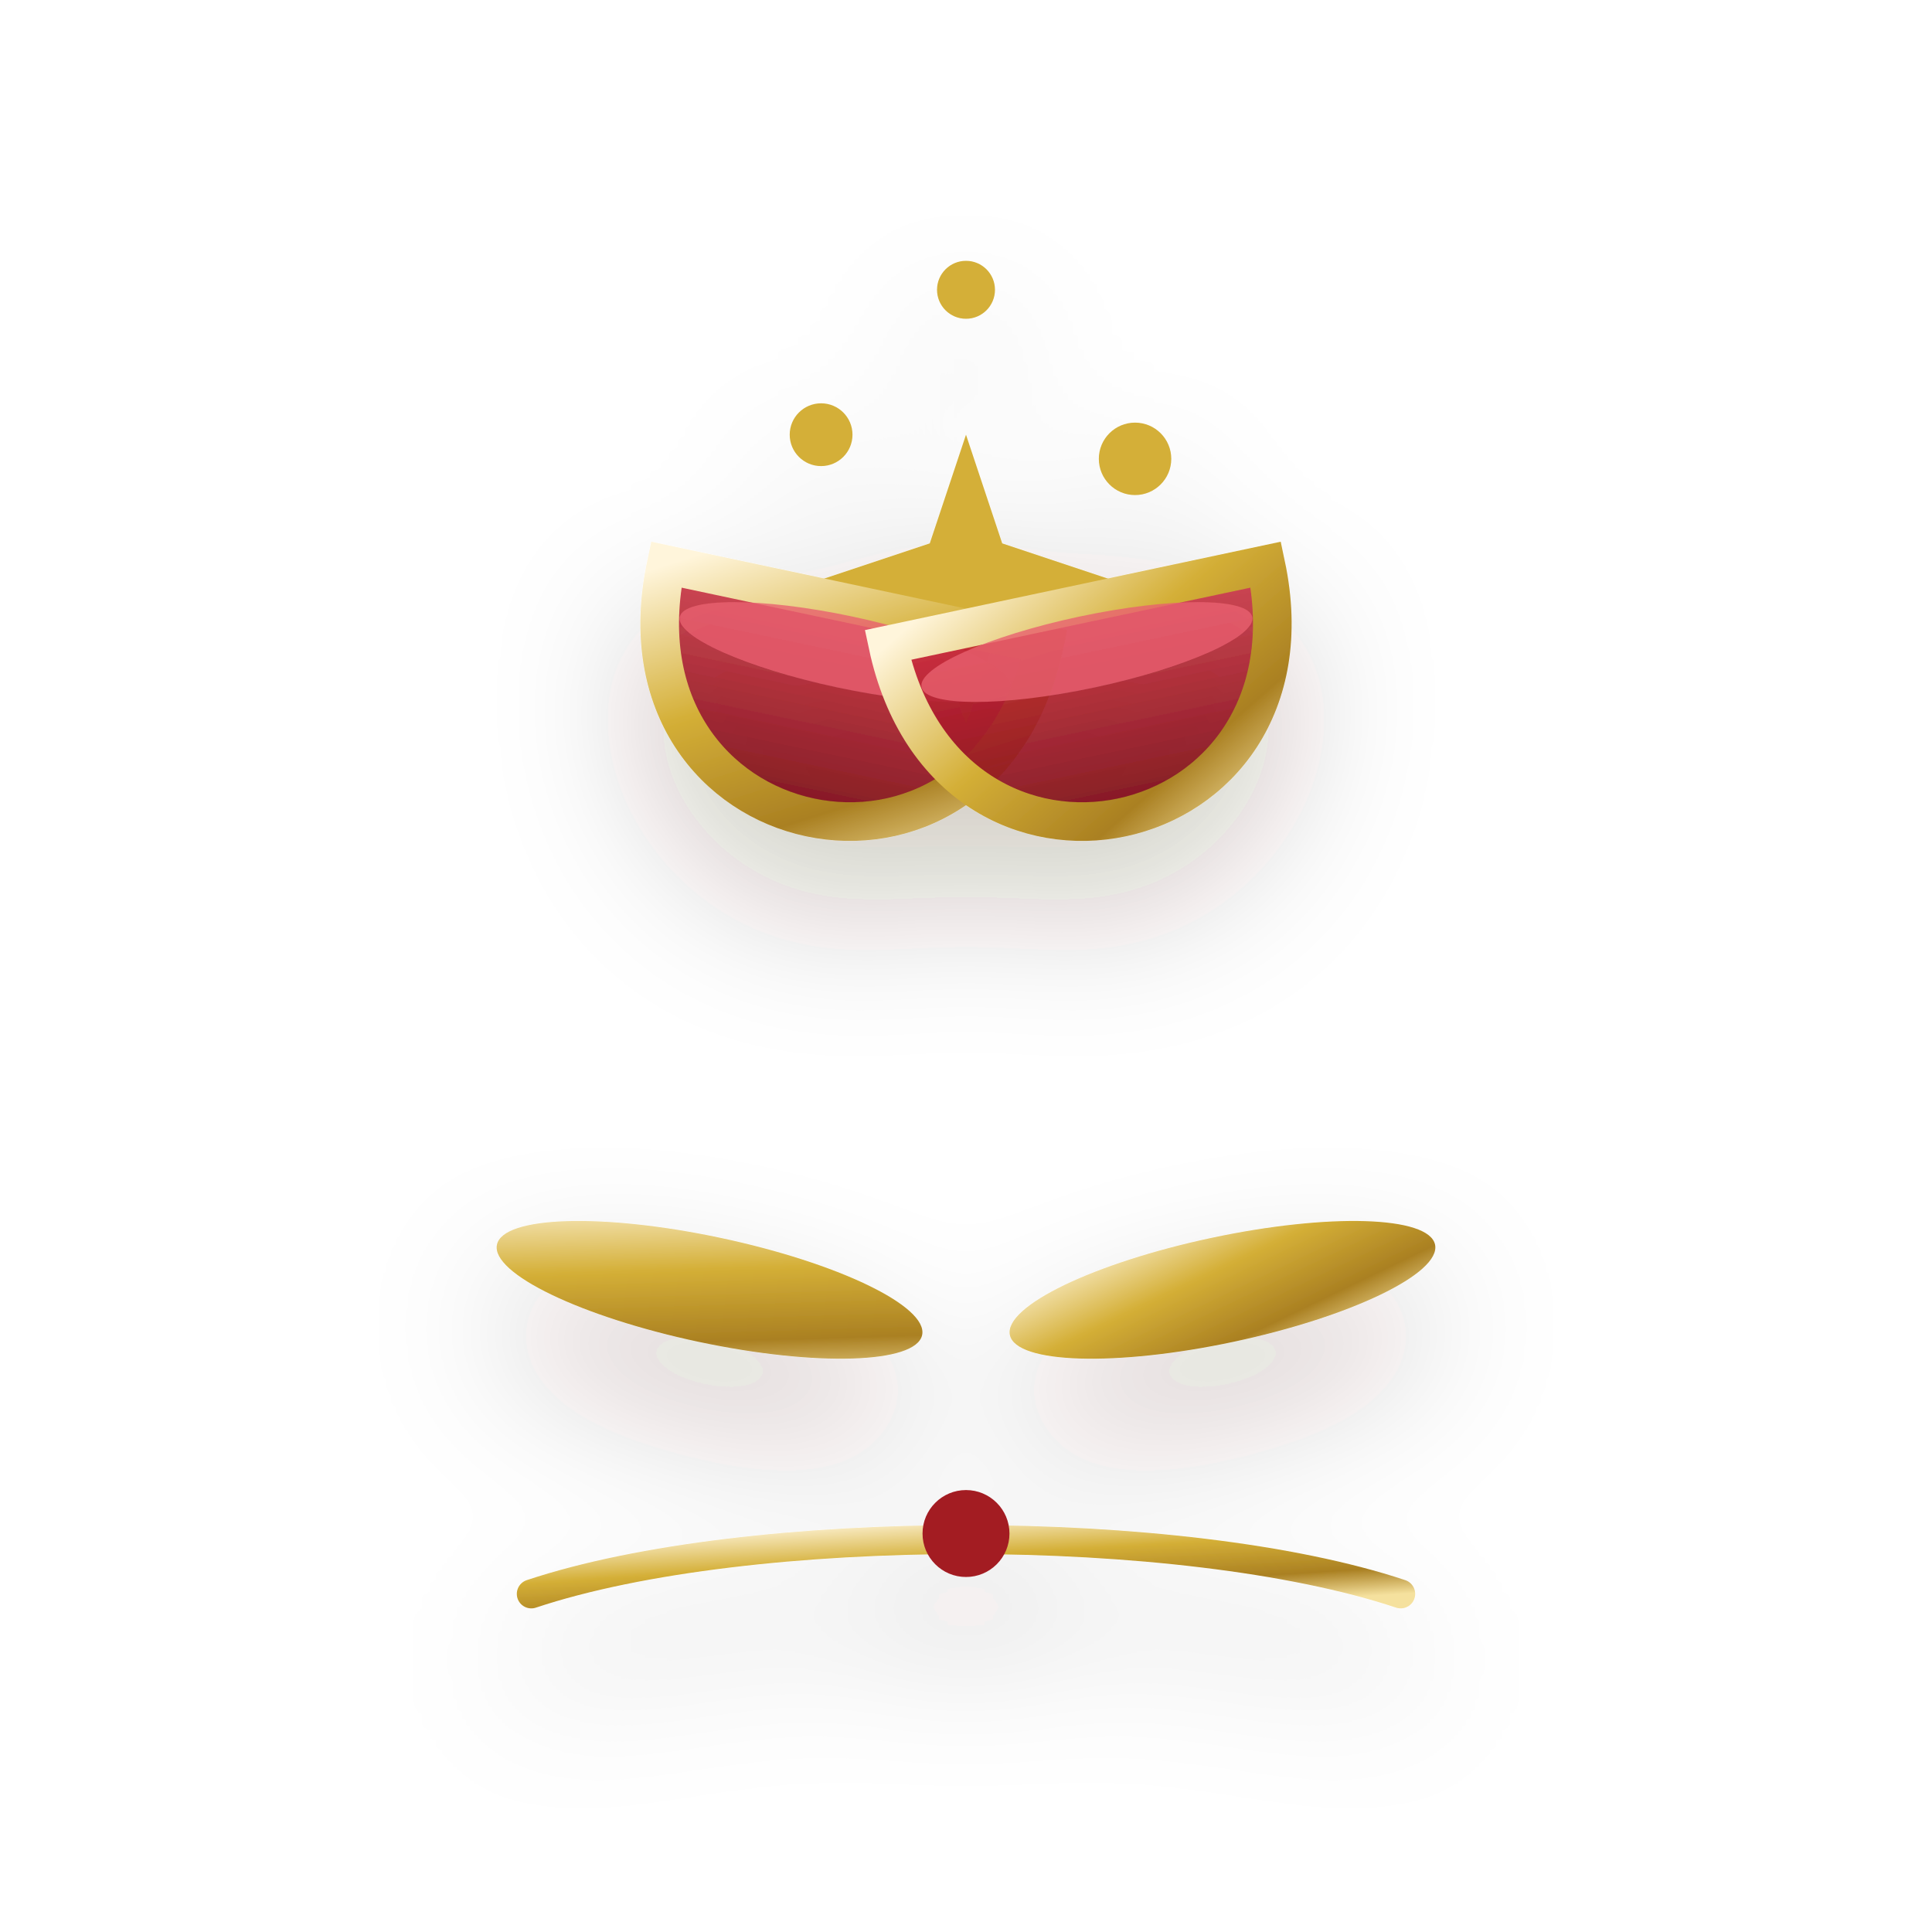
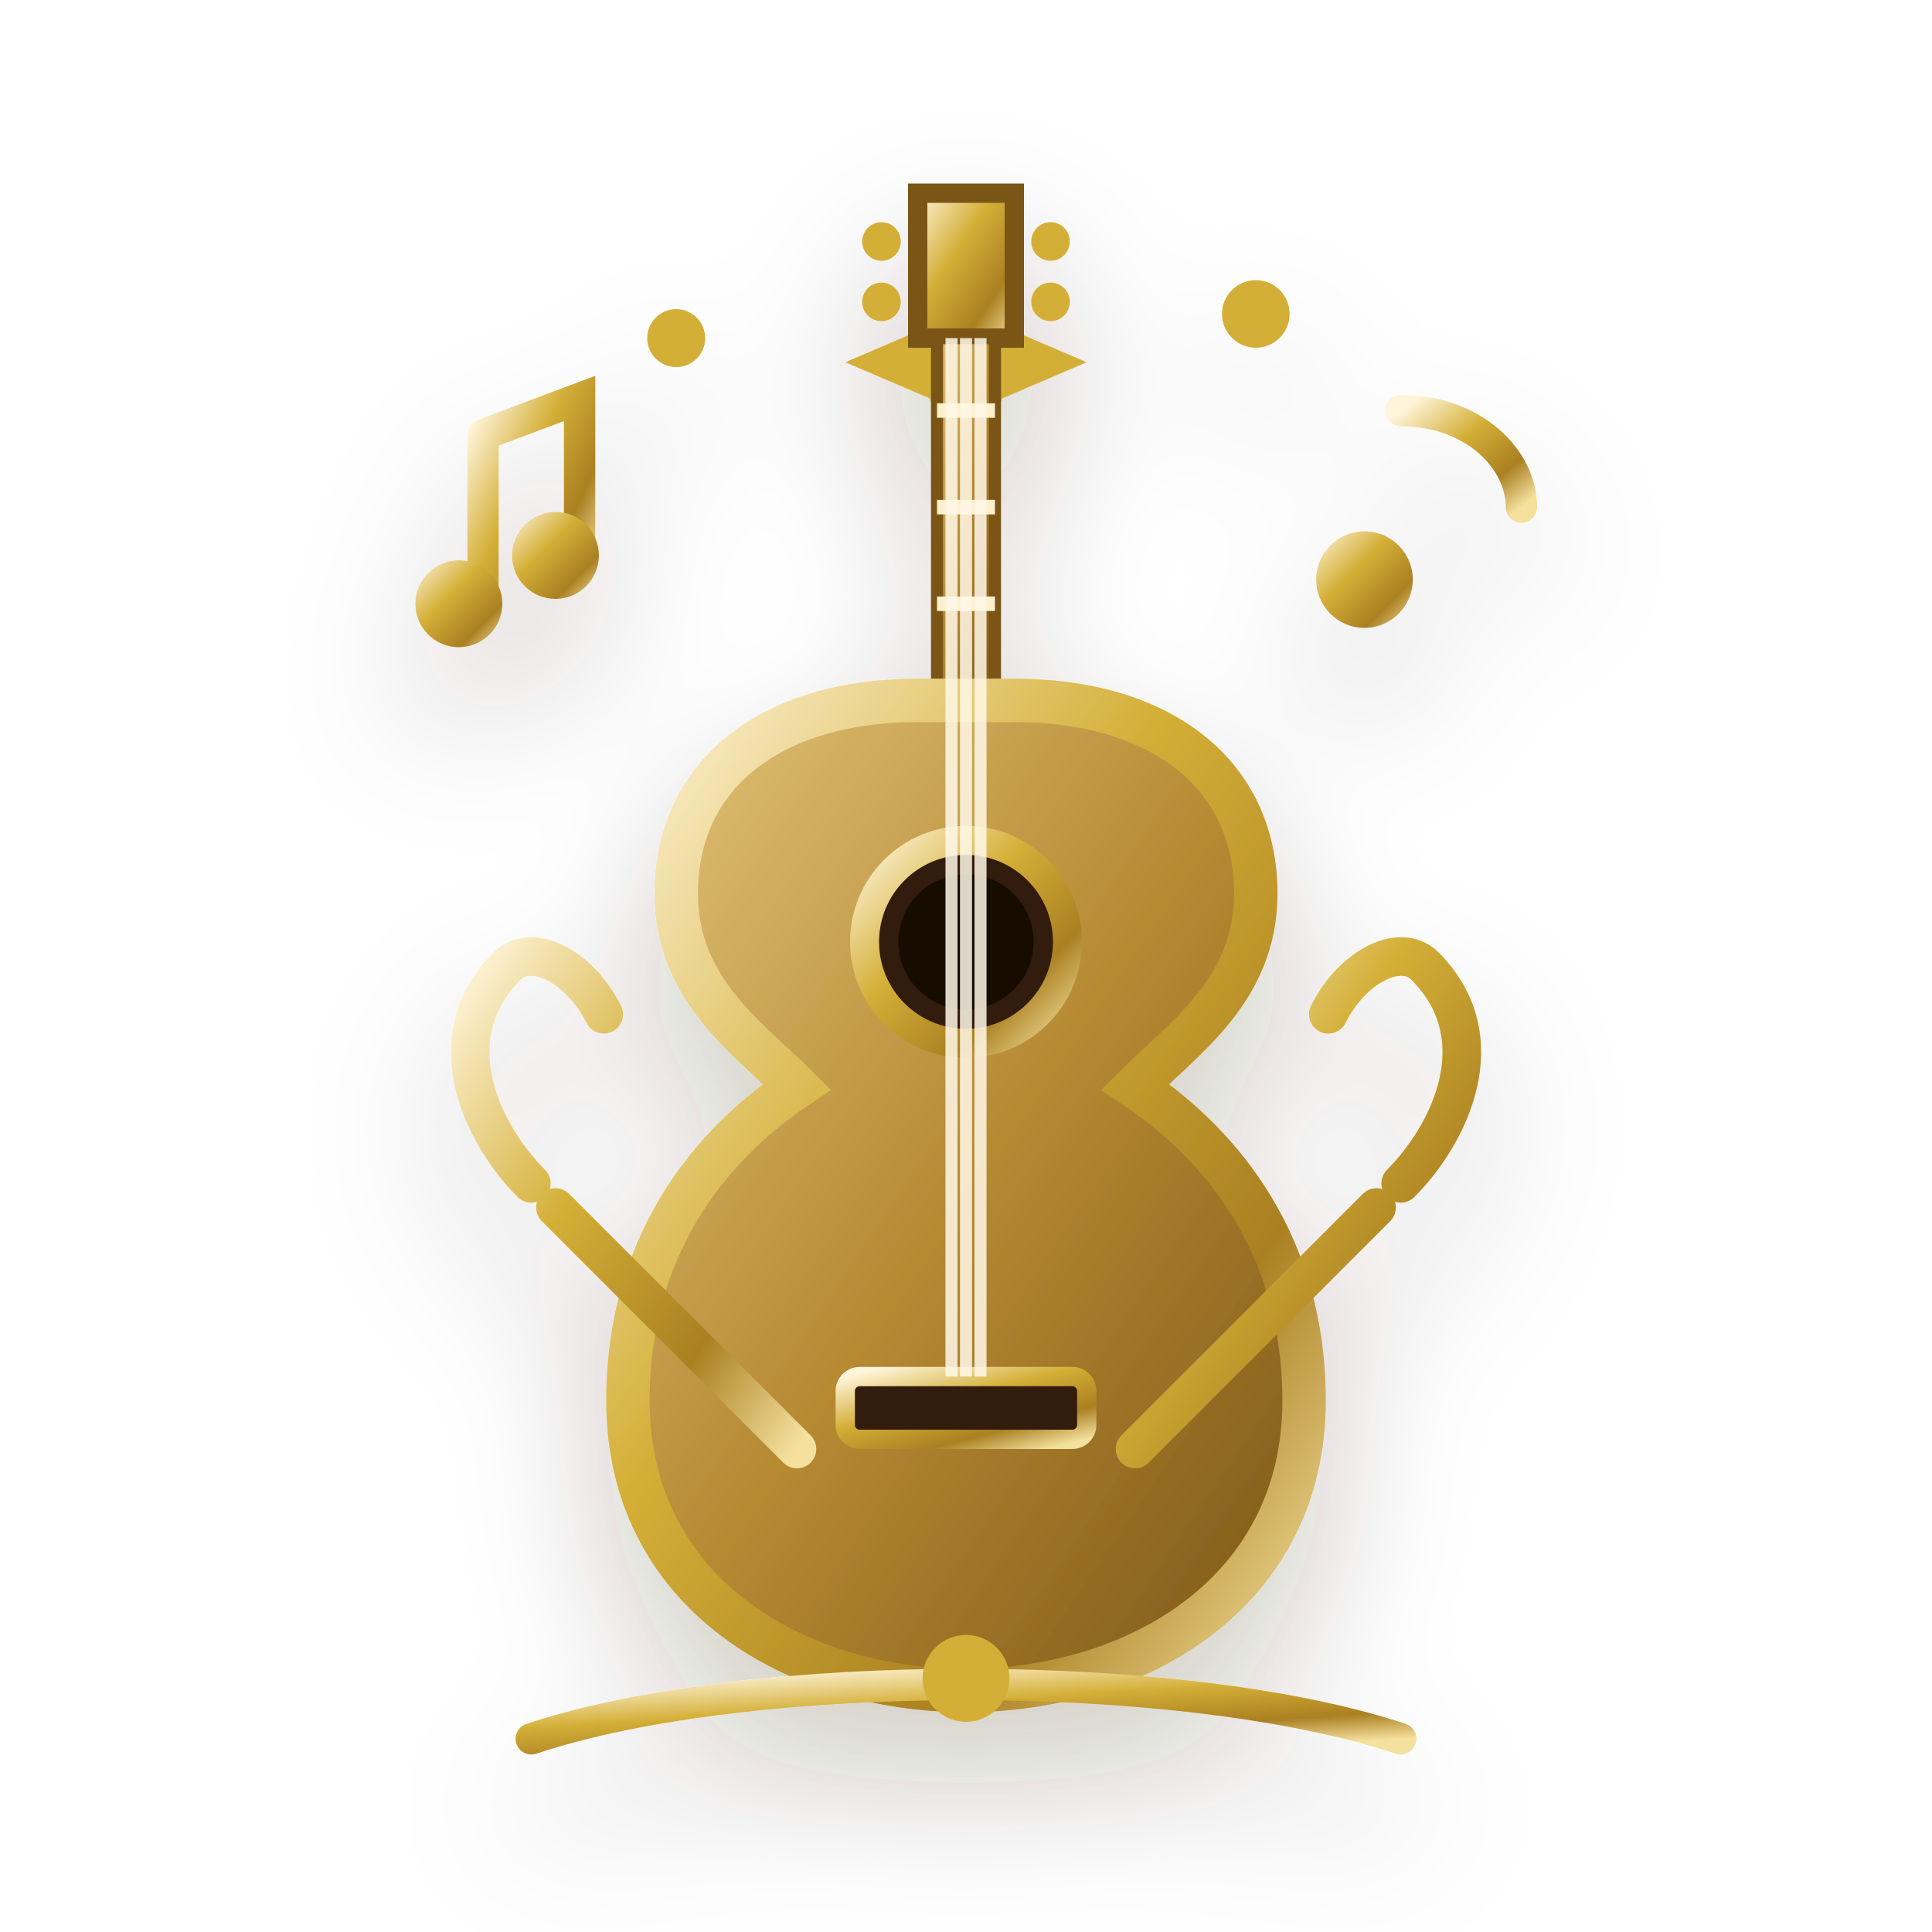
<svg xmlns="http://www.w3.org/2000/svg" viewBox="0 0 80 80" width="100%" height="100%">
  <defs>
    <linearGradient id="goldGradGlass" x1="0%" y1="0%" x2="100%" y2="100%">
      <stop offset="0%" stop-color="#fff5db" />
      <stop offset="40%" stop-color="#d4af37" />
      <stop offset="75%" stop-color="#aa8022" />
      <stop offset="100%" stop-color="#f5e19e" />
    </linearGradient>
    <linearGradient id="wineGrad" x1="0%" y1="0%" x2="0%" y2="100%">
      <stop offset="0%" stop-color="#c92a39" stop-opacity="0.85" />
      <stop offset="100%" stop-color="#7c0e18" stop-opacity="0.95" />
    </linearGradient>
+     <linearGradient id="guitarWoodGrad" x1="0%" y1="0%" x2="100%" y2="100%">
+       <stop offset="0%" stop-color="#e2c57b" />
+       <stop offset="50%" stop-color="#b68932" />
+       <stop offset="100%" stop-color="#7a5518" />
+     </linearGradient>
    <filter id="shadowGlass" x="-20%" y="-20%" width="140%" height="140%">
      <feDropShadow dx="0" dy="3" stdDeviation="3" flood-color="#3a1c0d" flood-opacity="0.22" />
    </filter>
  </defs>
  <g filter="url(#shadowGlass)">
-     <path d="M 40 18 L 41.5 22.5 L 46 24 L 41.5 25.5 L 40 30 L 38.5 25.5 L 34 24 L 38.5 22.5 Z" fill="#d4af37" />
-     <circle cx="34" cy="18" r="1.3" fill="#d4af37" />
-     <circle cx="47" cy="19" r="1.5" fill="#d4af37" />
-     <circle cx="40" cy="12" r="1.2" fill="#d4af37" />
-     <g transform="rotate(12 33 46)">
-       <path d="M 23 25 C 23 37, 39 37, 39 25 Z" fill="url(#wineGrad)" stroke="url(#goldGradGlass)" stroke-width="1.6" />
-       <ellipse cx="31" cy="27" rx="7" ry="1.5" fill="#e8616f" fill-opacity="0.8" />
-       <line x1="31" y1="37" x2="31" y2="54" stroke="url(#goldGradGlass)" stroke-width="2.2" stroke-linecap="round" />
-       <ellipse cx="31" cy="54" rx="9" ry="2.2" fill="url(#goldGradGlass)" />
+     <path d="M 40 10 L 41.5 13.5 L 45 15 L 41.5 16.5 L 40 20 L 38.5 16.5 L 35 15 L 38.5 13.5 Z" fill="#d4af37" />
+     <circle cx="28" cy="14" r="1.2" fill="#d4af37" />
+     <circle cx="52" cy="13" r="1.4" fill="#d4af37" />
+     <path d="M 20 18 L 24 16.5 L 24 23 M 20 18 L 20 25" stroke="url(#goldGradGlass)" stroke-width="1.3" stroke-linecap="round" fill="none" />
+     <circle cx="19" cy="25" r="1.8" fill="url(#goldGradGlass)" />
+     <circle cx="23" cy="23" r="1.8" fill="url(#goldGradGlass)" />
+     <path d="M 58 16 L 58 24" stroke="url(#goldGradGlass)" stroke-width="1.3" stroke-linecap="round" />
+     <circle cx="56.5" cy="24" r="2.0" fill="url(#goldGradGlass)" />
+     <path d="M 58 17 C 61 17, 63 19, 63 21" stroke="url(#goldGradGlass)" stroke-width="1.3" fill="none" stroke-linecap="round" />
+     <g transform="translate(0, 2)">
+       <path d="M 38 6 L 42 6 L 42 12 L 38 12 Z" fill="url(#goldGradGlass)" stroke="#7a5518" stroke-width="0.8" />
+       <circle cx="36.5" cy="8" r="0.8" fill="#d4af37" />
+       <circle cx="36.5" cy="10.5" r="0.8" fill="#d4af37" />
+       <circle cx="43.5" cy="8" r="0.8" fill="#d4af37" />
+       <circle cx="43.5" cy="10.5" r="0.8" fill="#d4af37" />
+       <rect x="38.8" y="12" width="2.4" height="15" fill="url(#guitarWoodGrad)" stroke="#7a5518" stroke-width="0.5" />
+       <line x1="38.8" y1="15" x2="41.2" y2="15" stroke="#fdf0cd" stroke-width="0.6" />
+       <line x1="38.8" y1="19" x2="41.2" y2="19" stroke="#fdf0cd" stroke-width="0.6" />
+       <line x1="38.8" y1="23" x2="41.2" y2="23" stroke="#fdf0cd" stroke-width="0.6" />
+       <path d="M 38 27                 C 32 27, 28 30, 28 35                 C 28 39, 31 41, 33 43                 C 30 45, 26 49, 26 56                 C 26 64, 33 68, 40 68                 C 47 68, 54 64, 54 56                 C 54 49, 50 45, 47 43                 C 49 41, 52 39, 52 35                 C 52 30, 48 27, 42 27 Z" fill="url(#guitarWoodGrad)" stroke="url(#goldGradGlass)" stroke-width="1.8" />
+       <circle cx="40" cy="37" r="4.2" fill="#321b0a" stroke="url(#goldGradGlass)" stroke-width="1.2" />
+       <circle cx="40" cy="37" r="2.8" fill="#180b03" />
+       <rect x="35" y="55" width="10" height="2.6" rx="0.6" fill="#321b0a" stroke="url(#goldGradGlass)" stroke-width="0.8" />
+       <line x1="39.4" y1="12" x2="39.4" y2="55" stroke="#fff8e7" stroke-width="0.5" stroke-opacity="0.85" />
+       <line x1="40" y1="12" x2="40" y2="55" stroke="#fff8e7" stroke-width="0.5" stroke-opacity="0.85" />
+       <line x1="40.6" y1="12" x2="40.6" y2="55" stroke="#fff8e7" stroke-width="0.5" stroke-opacity="0.85" />
    </g>
-     <g transform="rotate(-12 47 46)">
-       <path d="M 41 25 C 41 37, 57 37, 57 25 Z" fill="url(#wineGrad)" stroke="url(#goldGradGlass)" stroke-width="1.6" />
-       <ellipse cx="49" cy="27" rx="7" ry="1.5" fill="#e8616f" fill-opacity="0.8" />
-       <line x1="49" y1="37" x2="49" y2="54" stroke="url(#goldGradGlass)" stroke-width="2.2" stroke-linecap="round" />
-       <ellipse cx="49" cy="54" rx="9" ry="2.2" fill="url(#goldGradGlass)" />
+     <g transform="translate(0, 2)">
+       <path d="M 23 48 L 33 58 M 22 47 C 20 45, 18 41, 21 38 C 22 37, 24 38, 25 40" stroke="url(#goldGradGlass)" stroke-width="1.6" stroke-linecap="round" fill="none" />
+       <path d="M 57 48 L 47 58 M 58 47 C 60 45, 62 41, 59 38 C 58 37, 56 38, 55 40" stroke="url(#goldGradGlass)" stroke-width="1.6" stroke-linecap="round" fill="none" />
    </g>
-     <path d="M 22 66 C 31 63, 49 63, 58 66" fill="none" stroke="url(#goldGradGlass)" stroke-width="1.2" stroke-linecap="round" />
-     <circle cx="40" cy="63.5" r="1.8" fill="#a31d24" />
+     <path d="M 22 72 C 31 69, 49 69, 58 72" fill="none" stroke="url(#goldGradGlass)" stroke-width="1.3" stroke-linecap="round" />
+     <circle cx="40" cy="69.5" r="1.8" fill="#d4af37" />
  </g>
</svg>
